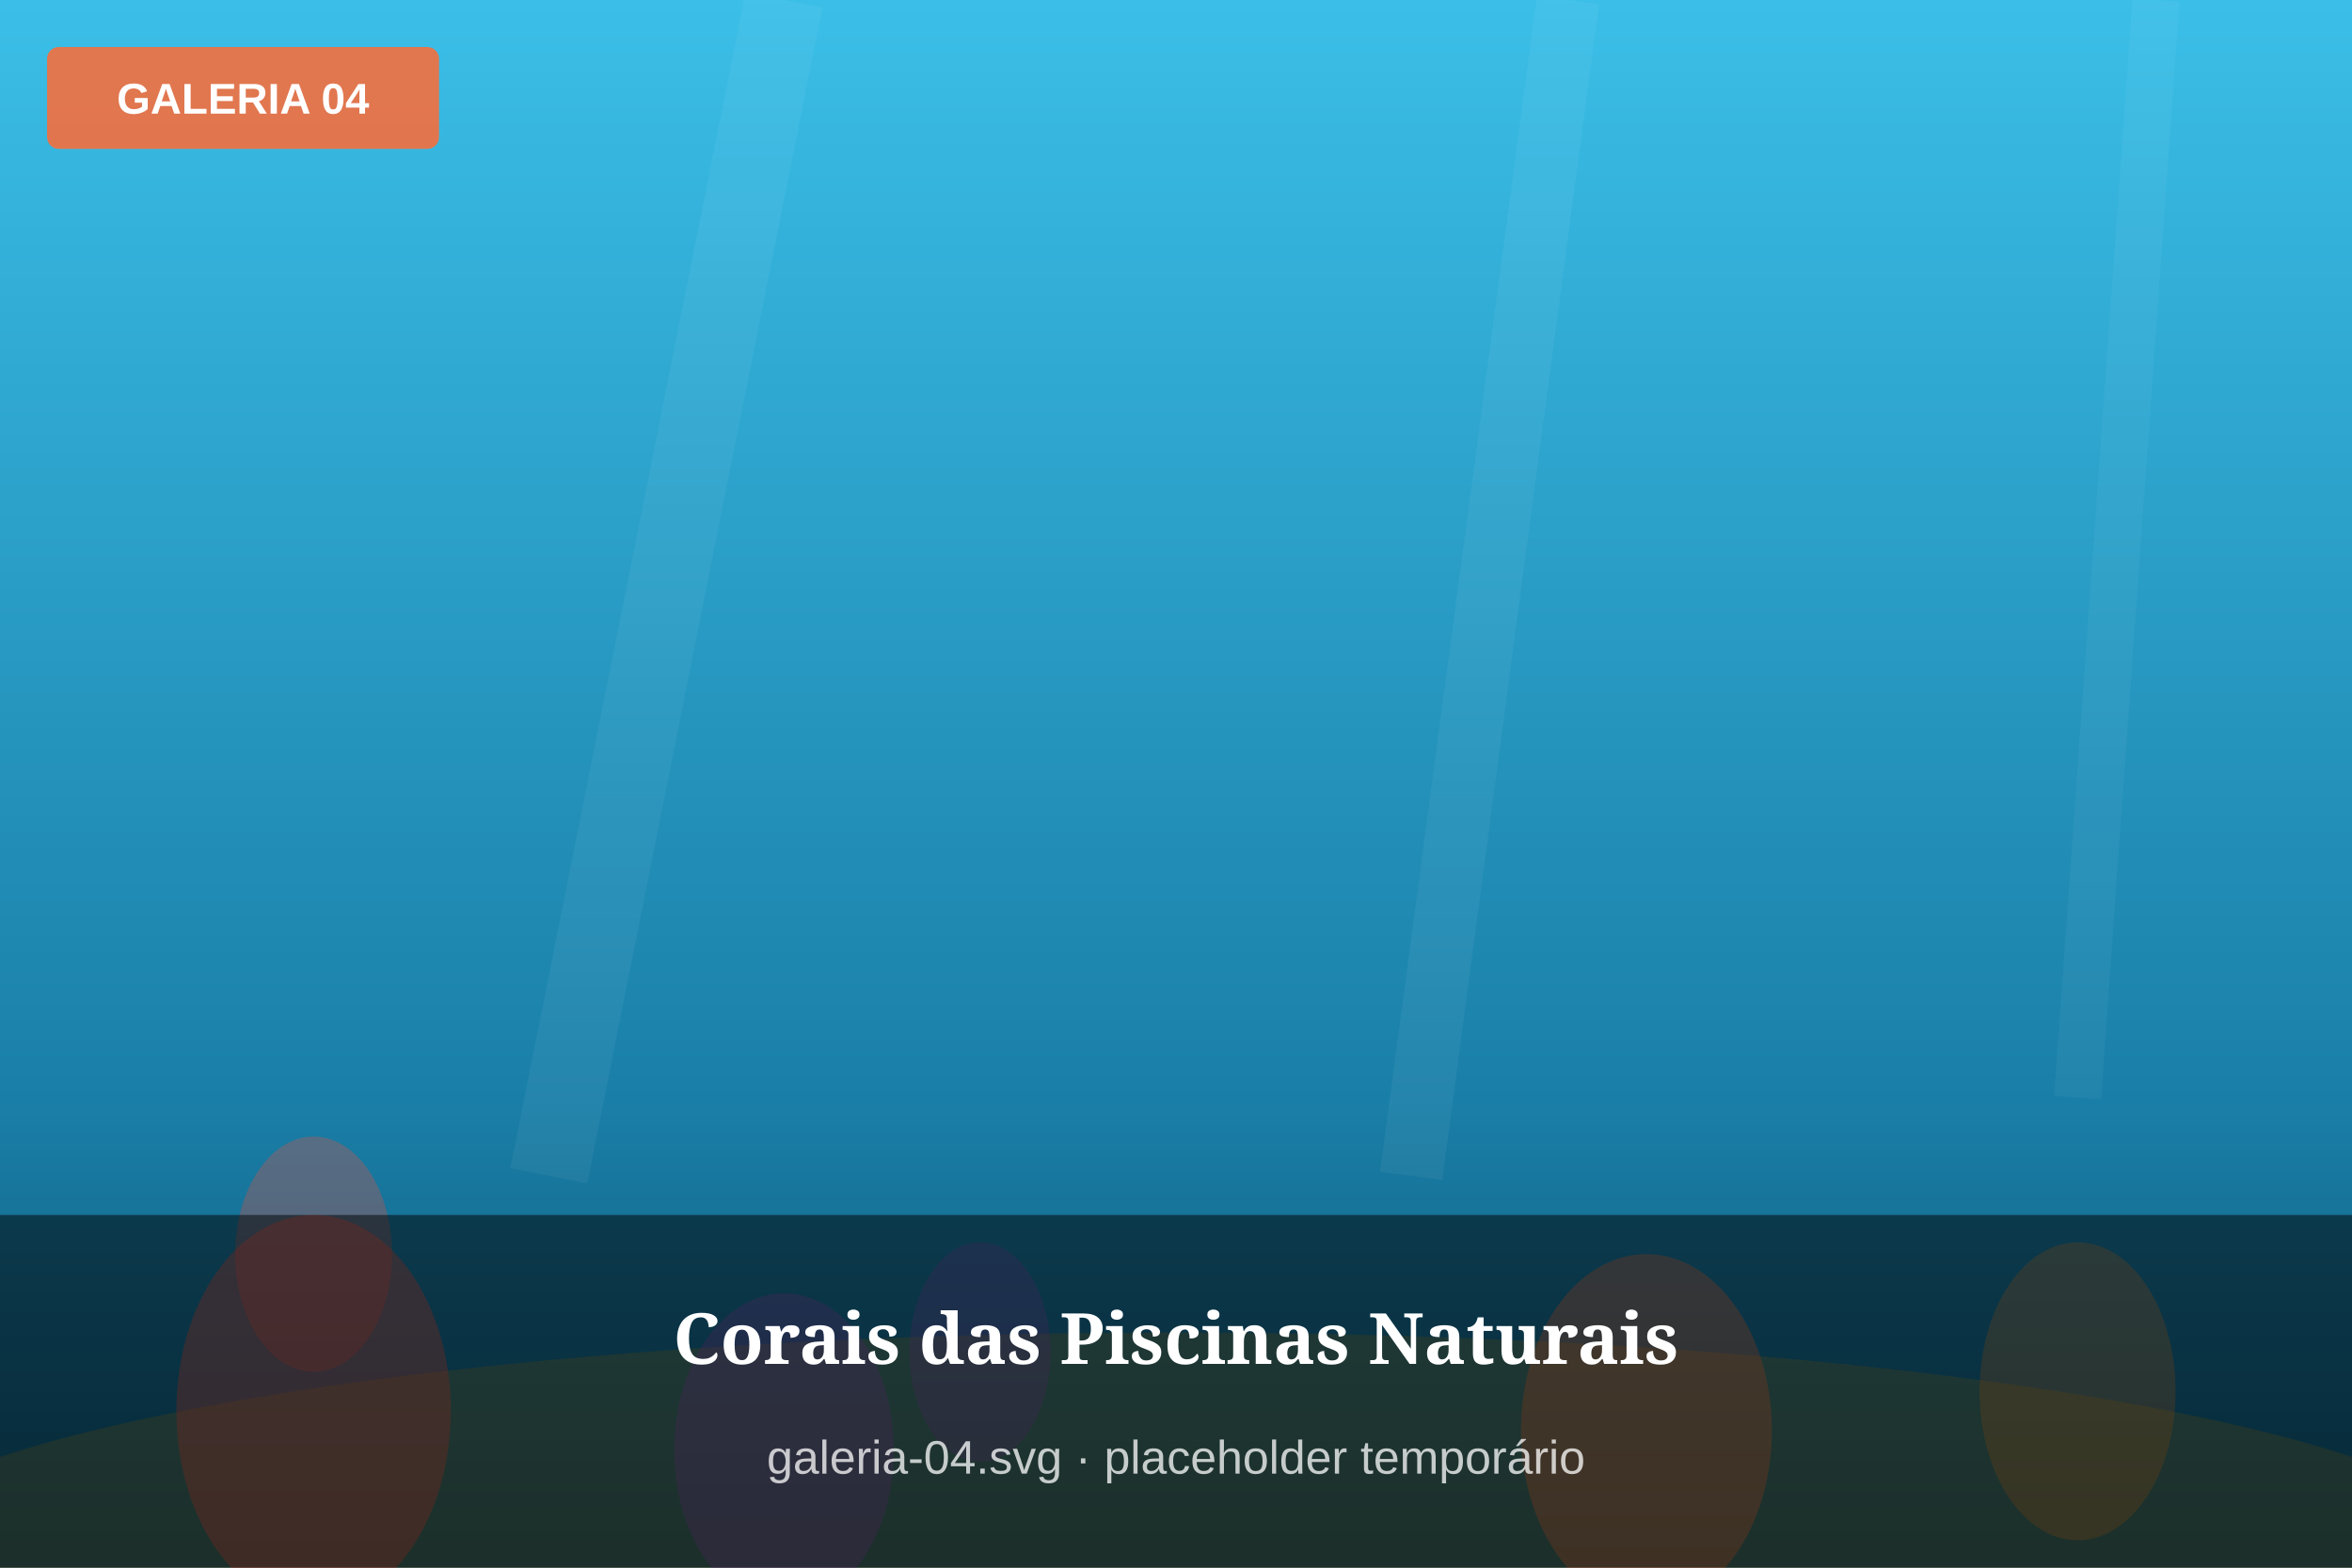
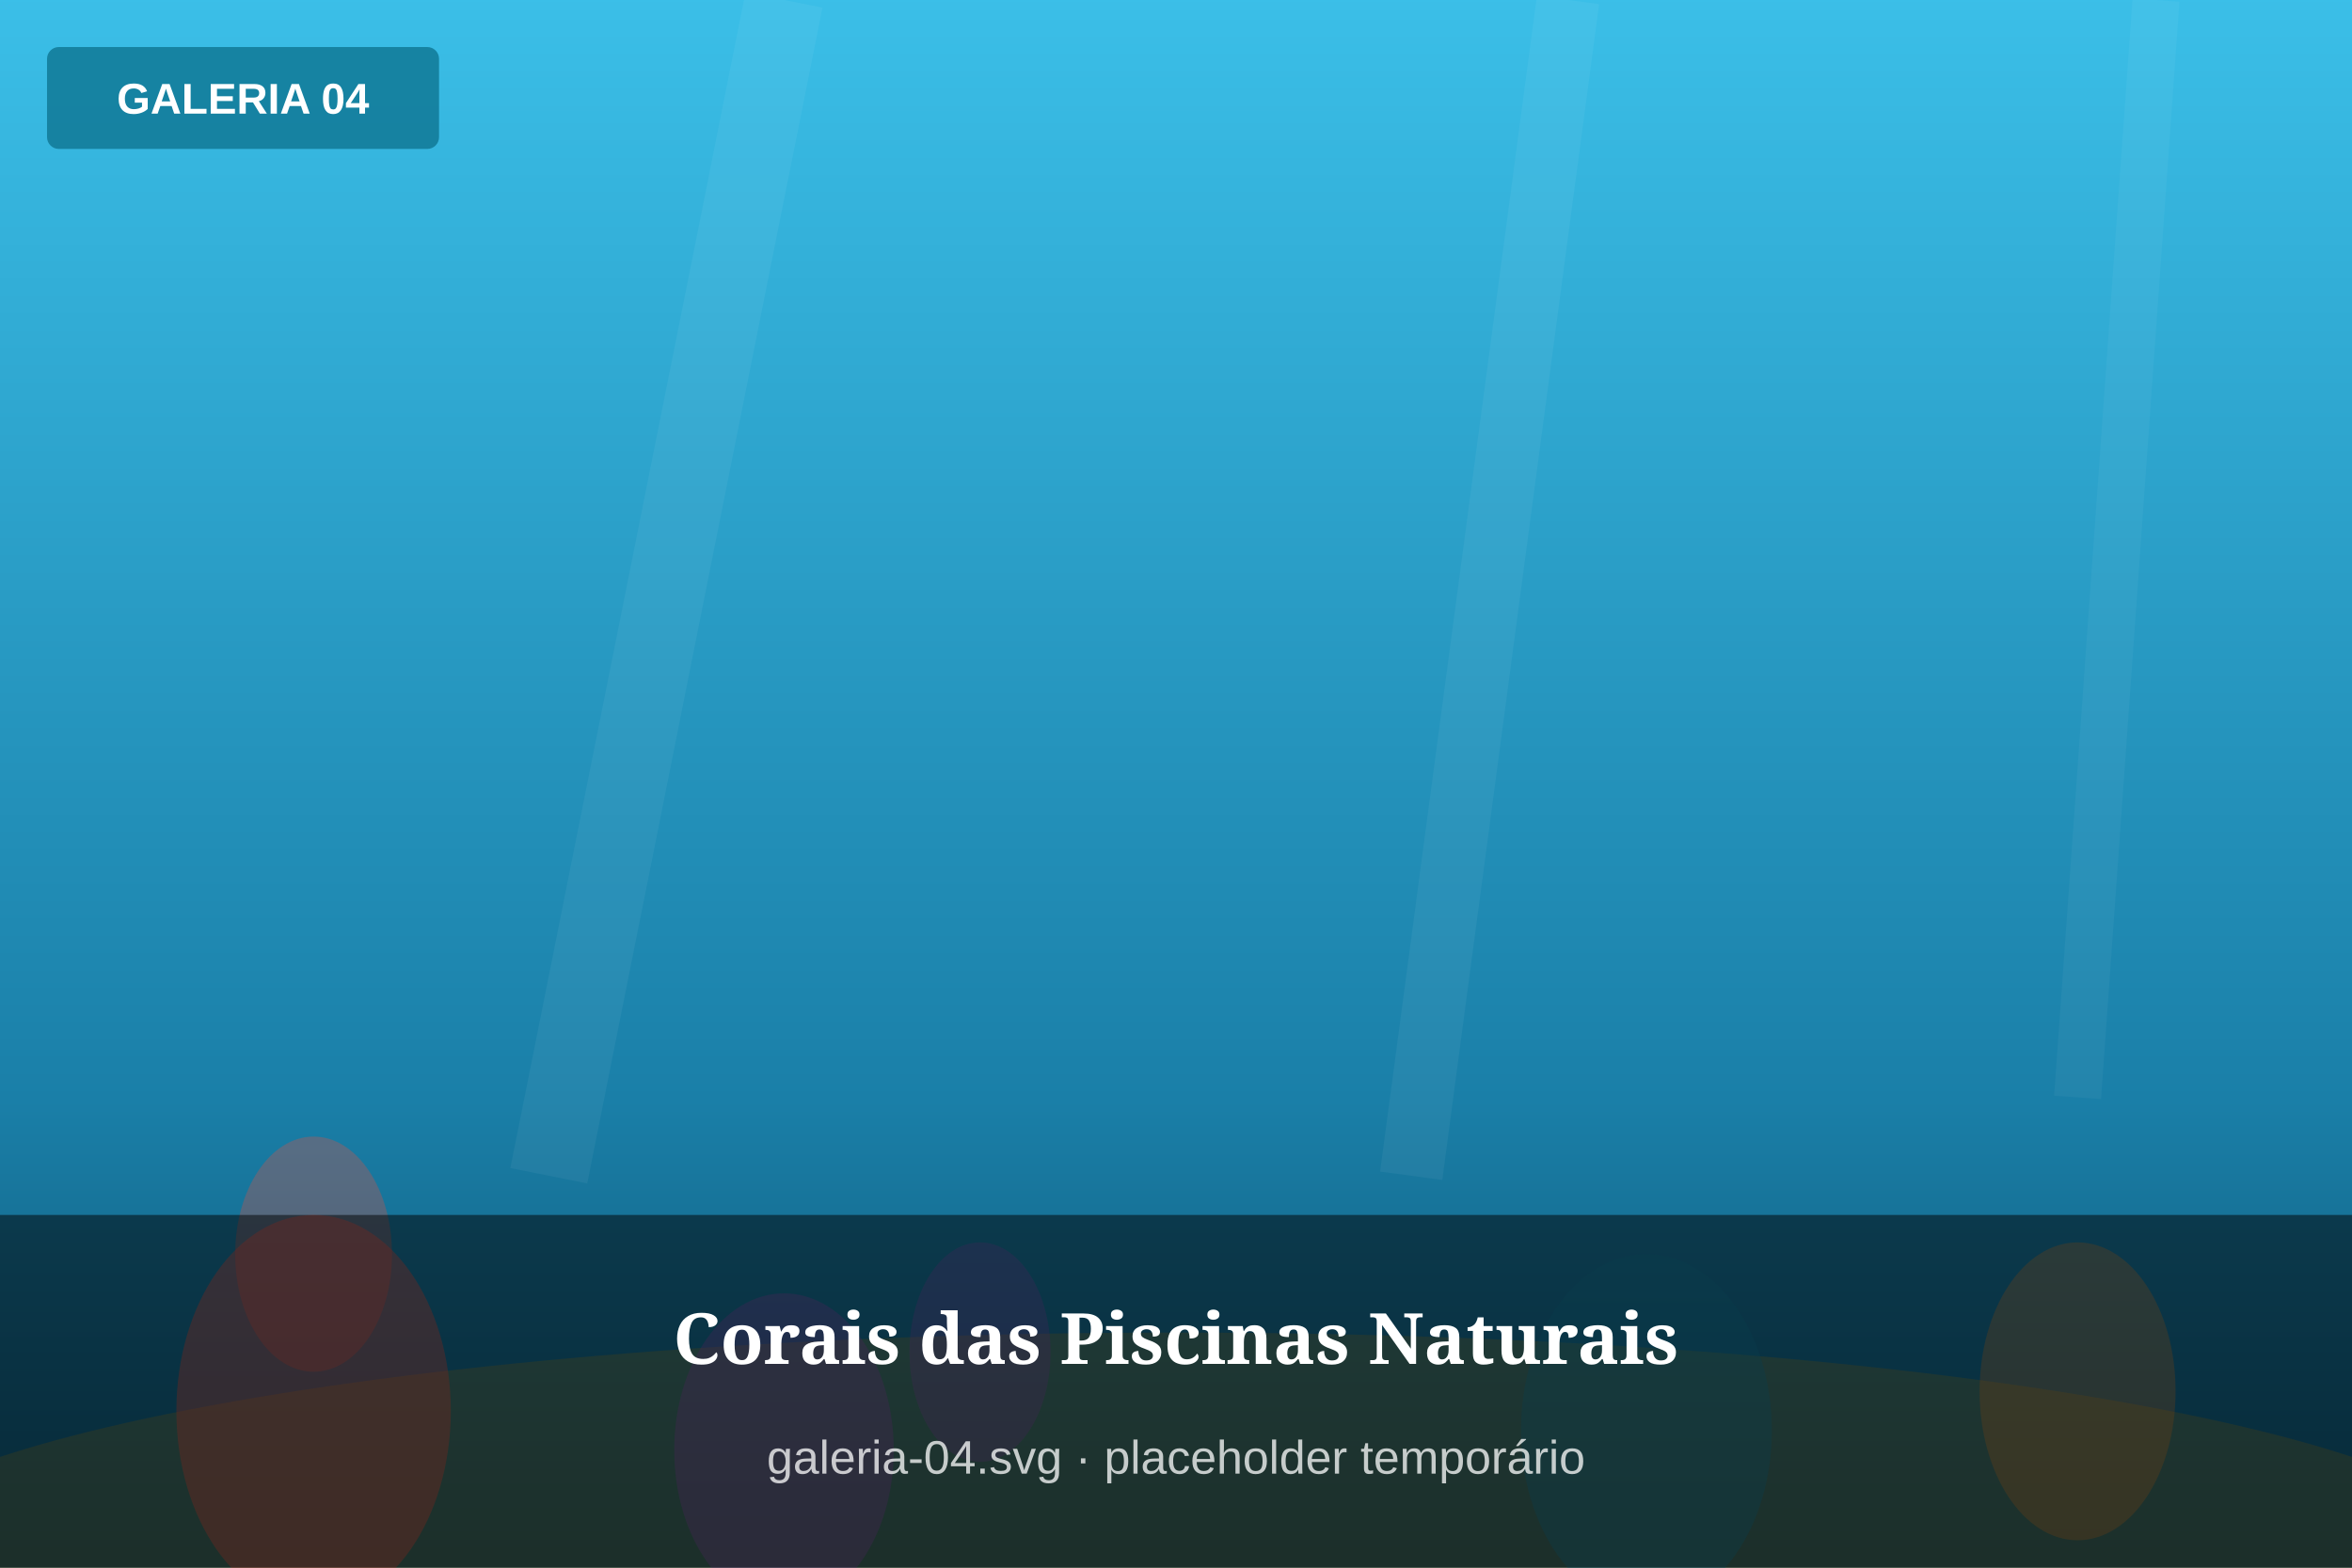
<svg xmlns="http://www.w3.org/2000/svg" viewBox="0 0 600 400" width="600" height="400">
  <defs>
    <linearGradient id="coral" x1="0" y1="0" x2="0" y2="1">
      <stop offset="0%" stop-color="#3BBFE8" />
      <stop offset="70%" stop-color="#1A7FA8" />
      <stop offset="100%" stop-color="#0D4F6B" />
    </linearGradient>
  </defs>
  <rect width="600" height="400" fill="url(#coral)" />
  <ellipse cx="300" cy="400" rx="340" ry="60" fill="#B8860B" opacity="0.25" />
  <ellipse cx="80" cy="360" rx="35" ry="50" fill="#E74C3C" opacity="0.4" />
  <ellipse cx="80" cy="320" rx="20" ry="30" fill="#E74C3C" opacity="0.3" />
  <ellipse cx="200" cy="370" rx="28" ry="40" fill="#8E44AD" opacity="0.35" />
  <ellipse cx="250" cy="345" rx="18" ry="28" fill="#8E44AD" opacity="0.3" />
-   <ellipse cx="420" cy="365" rx="32" ry="45" fill="#FF6B35" opacity="0.35" />
+   <ellipse cx="420" cy="365" rx="32" ry="45" fill="#107997" opacity="0.35" />
  <ellipse cx="530" cy="355" rx="25" ry="38" fill="#E67E22" opacity="0.3" />
  <line x1="200" y1="0" x2="140" y2="300" stroke="#FFFFFF" stroke-width="20" opacity="0.05" />
  <line x1="400" y1="0" x2="360" y2="300" stroke="#FFFFFF" stroke-width="16" opacity="0.05" />
  <line x1="550" y1="0" x2="530" y2="280" stroke="#FFFFFF" stroke-width="12" opacity="0.04" />
  <rect x="0" y="310" width="600" height="90" fill="#000000" opacity="0.5" />
  <text x="300" y="348" font-family="Georgia, serif" font-size="18" font-weight="bold" fill="#FFFFFF" text-anchor="middle">Corais das Piscinas Naturais</text>
  <text x="300" y="376" font-family="Arial, sans-serif" font-size="12" fill="#FFFFFF" text-anchor="middle" opacity="0.75">galeria-04.svg · placeholder temporário</text>
-   <rect x="12" y="12" width="100" height="26" rx="3" fill="#FF6B35" opacity="0.85" />
+   <rect x="12" y="12" width="100" height="26" rx="3" fill="#107997" opacity="0.85" />
  <text x="62" y="29" font-family="Arial, sans-serif" font-size="11" font-weight="bold" fill="#FFFFFF" text-anchor="middle">GALERIA 04</text>
</svg>
